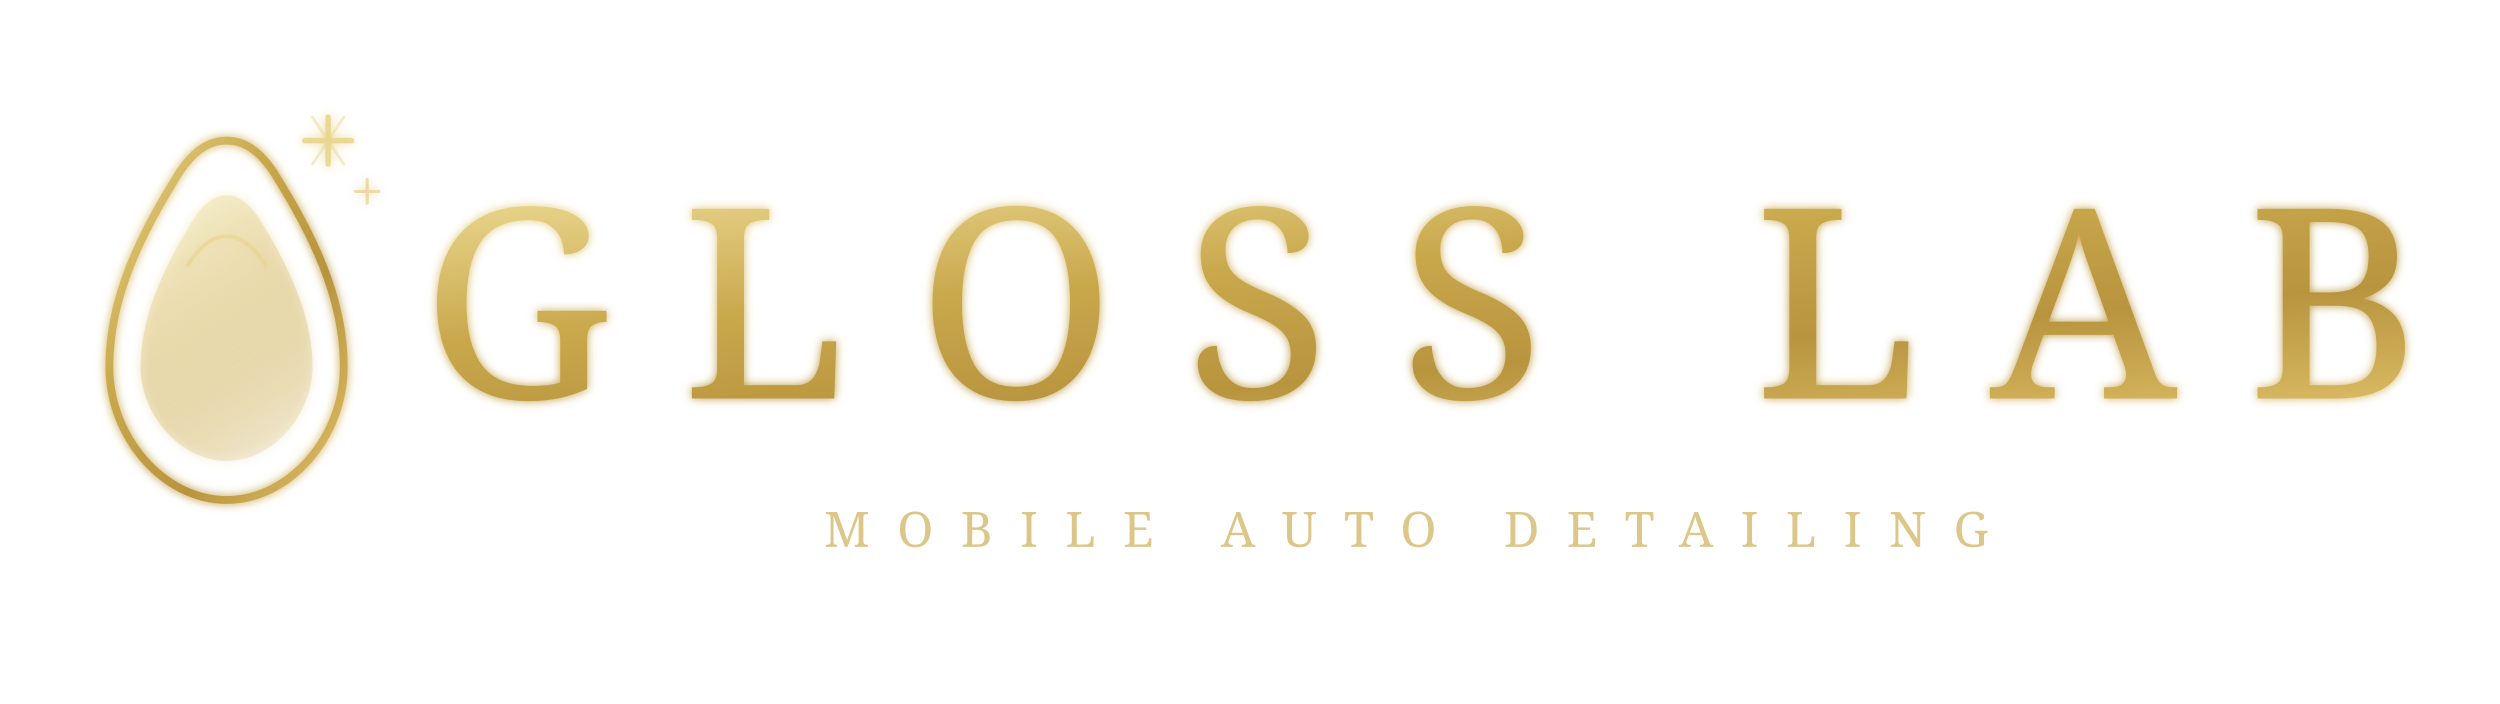
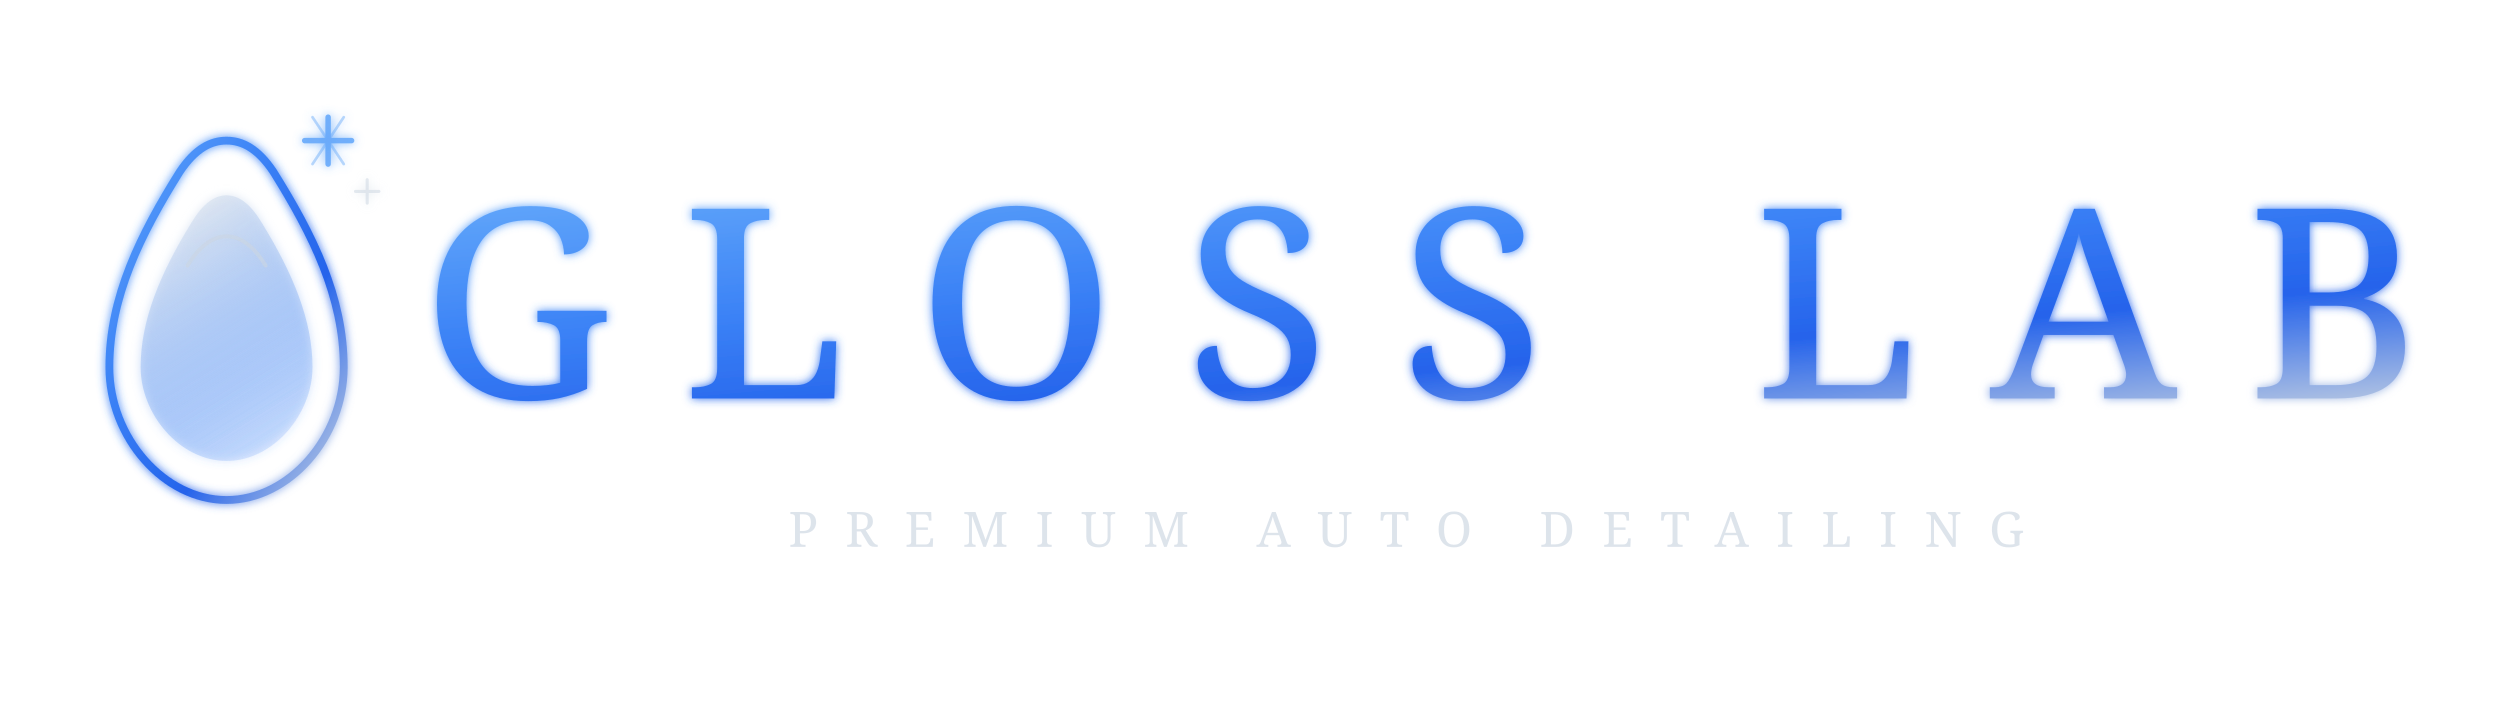
<svg xmlns="http://www.w3.org/2000/svg" viewBox="0 0 640 180" width="640" height="180">
  <defs>
-     <linearGradient id="gold" x1="0%" y1="0%" x2="100%" y2="100%">
-       <stop offset="0%" stop-color="#e8d48b" />
-       <stop offset="35%" stop-color="#c9a84c" />
-       <stop offset="65%" stop-color="#b8943e" />
-       <stop offset="100%" stop-color="#dfc06a" />
+     <linearGradient id="accent" x1="0%" y1="0%" x2="100%" y2="100%">
+       <stop offset="0%" stop-color="#60A5FA" />
+       <stop offset="35%" stop-color="#3B82F6" />
+       <stop offset="65%" stop-color="#2563EB" />
+       <stop offset="100%" stop-color="#CBD5E1" />
    </linearGradient>
-     <linearGradient id="goldVert" x1="0%" y1="0%" x2="0%" y2="100%">
-       <stop offset="0%" stop-color="#e8d48b" />
-       <stop offset="50%" stop-color="#c9a84c" />
-       <stop offset="100%" stop-color="#b8943e" />
+     <linearGradient id="accentVert" x1="0%" y1="0%" x2="0%" y2="100%">
+       <stop offset="0%" stop-color="#60A5FA" />
+       <stop offset="50%" stop-color="#3B82F6" />
+       <stop offset="100%" stop-color="#2563EB" />
    </linearGradient>
    <linearGradient id="shine" x1="30%" y1="0%" x2="70%" y2="100%">
-       <stop offset="0%" stop-color="#f5ecc8" stop-opacity="0.8" />
-       <stop offset="100%" stop-color="#c9a84c" stop-opacity="0.15" />
+       <stop offset="0%" stop-color="#E2E8F0" stop-opacity="0.8" />
+       <stop offset="100%" stop-color="#3B82F6" stop-opacity="0.15" />
    </linearGradient>
    <filter id="glow">
      <feGaussianBlur stdDeviation="1.2" result="blur" />
      <feMerge>
        <feMergeNode in="blur" />
        <feMergeNode in="SourceGraphic" />
      </feMerge>
    </filter>
  </defs>
  <g transform="translate(58, 90)" filter="url(#glow)">
-     <path d="M0,-54 C4,-54 8,-52 12,-46 C22,-30 30,-14 30,4 C30,22 16,38 0,38 C-16,38 -30,22 -30,4 C-30,-14 -22,-30 -12,-46 C-8,-52 -4,-54 0,-54 Z" fill="none" stroke="url(#gold)" stroke-width="2" />
+     <path d="M0,-54 C4,-54 8,-52 12,-46 C22,-30 30,-14 30,4 C30,22 16,38 0,38 C-16,38 -30,22 -30,4 C-30,-14 -22,-30 -12,-46 C-8,-52 -4,-54 0,-54 Z" fill="none" stroke="url(#accent)" stroke-width="2" />
    <path d="M0,-40 C3,-40 6,-38 9,-33 C17,-20 22,-8 22,4 C22,16 12,28 0,28 C-12,28 -22,16 -22,4 C-22,-8 -17,-20 -9,-33 C-6,-38 -3,-40 0,-40 Z" fill="url(#shine)" />
-     <path d="M-10,-22 C-4,-32 4,-32 10,-22" fill="none" stroke="#e8d48b" stroke-width="1" stroke-linecap="round" opacity="0.6" />
+     <path d="M-10,-22 C-4,-32 4,-32 10,-22" fill="none" stroke="#CBD5E1" stroke-width="1" stroke-linecap="round" opacity="0.6" />
    <g opacity="0.85">
-       <line x1="26" y1="-48" x2="26" y2="-60" stroke="#e8d48b" stroke-width="1.4" stroke-linecap="round" />
-       <line x1="20" y1="-54" x2="32" y2="-54" stroke="#e8d48b" stroke-width="1.4" stroke-linecap="round" />
-       <line x1="22" y1="-60" x2="30" y2="-48" stroke="#e8d48b" stroke-width="0.7" stroke-linecap="round" opacity="0.5" />
-       <line x1="30" y1="-60" x2="22" y2="-48" stroke="#e8d48b" stroke-width="0.7" stroke-linecap="round" opacity="0.5" />
+       <line x1="26" y1="-48" x2="26" y2="-60" stroke="#60A5FA" stroke-width="1.4" stroke-linecap="round" />
+       <line x1="20" y1="-54" x2="32" y2="-54" stroke="#60A5FA" stroke-width="1.4" stroke-linecap="round" />
+       <line x1="22" y1="-60" x2="30" y2="-48" stroke="#60A5FA" stroke-width="0.7" stroke-linecap="round" opacity="0.5" />
+       <line x1="30" y1="-60" x2="22" y2="-48" stroke="#60A5FA" stroke-width="0.7" stroke-linecap="round" opacity="0.5" />
    </g>
    <g opacity="0.5">
-       <line x1="36" y1="-38" x2="36" y2="-44" stroke="#dfc06a" stroke-width="0.8" stroke-linecap="round" />
-       <line x1="33" y1="-41" x2="39" y2="-41" stroke="#dfc06a" stroke-width="0.8" stroke-linecap="round" />
+       <line x1="36" y1="-38" x2="36" y2="-44" stroke="#CBD5E1" stroke-width="0.8" stroke-linecap="round" />
+       <line x1="33" y1="-41" x2="39" y2="-41" stroke="#CBD5E1" stroke-width="0.8" stroke-linecap="round" />
    </g>
  </g>
-   <text x="108" y="102" fill="url(#gold)" font-family="'Didot', 'Bodoni MT', 'Playfair Display', 'Garamond', 'Georgia', serif" font-size="68" font-weight="400" letter-spacing="18" filter="url(#glow)">GLOSS LABS</text>
-   <line x1="112" y1="116" x2="608" y2="116" stroke="url(#gold)" stroke-width="0.5" opacity="0.4" />
-   <text x="360" y="140" fill="#c9a84c" font-family="'Didot', 'Bodoni MT', 'Playfair Display', 'Garamond', 'Georgia', serif" font-size="12.5" font-weight="300" letter-spacing="7" text-anchor="middle" opacity="0.65">MOBILE AUTO DETAILING</text>
+   <text x="108" y="102" fill="url(#accent)" font-family="'Bodoni Moda', 'Didot', 'Bodoni MT', 'Playfair Display', 'Garamond', 'Georgia', serif" font-size="68" font-weight="400" letter-spacing="18" filter="url(#glow)">GLOSS LABS</text>
+   <line x1="112" y1="116" x2="608" y2="116" stroke="url(#accent)" stroke-width="0.5" opacity="0.4" />
+   <text x="360" y="140" fill="#CBD5E1" font-family="'Jost', 'Didot', 'Bodoni MT', 'Playfair Display', 'Garamond', 'Georgia', serif" font-size="12.5" font-weight="300" letter-spacing="7" text-anchor="middle" opacity="0.65">PREMIUM AUTO DETAILING</text>
</svg>
